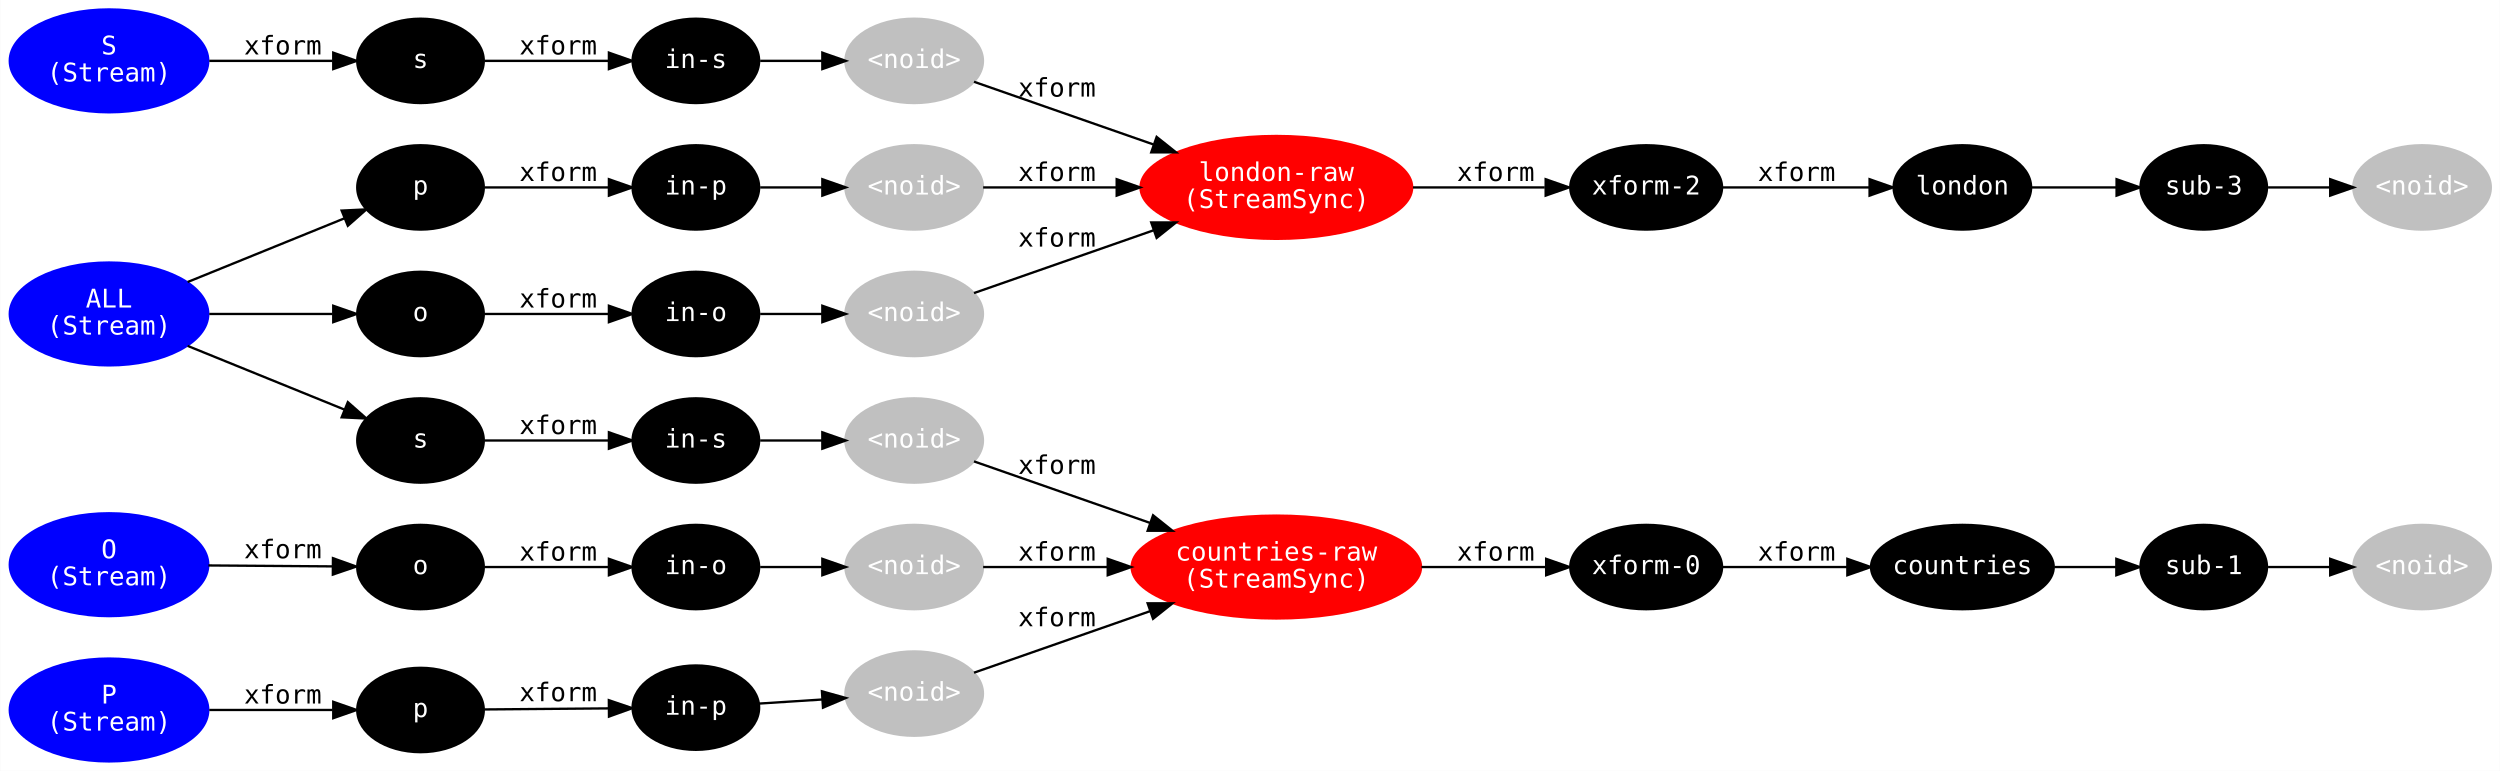
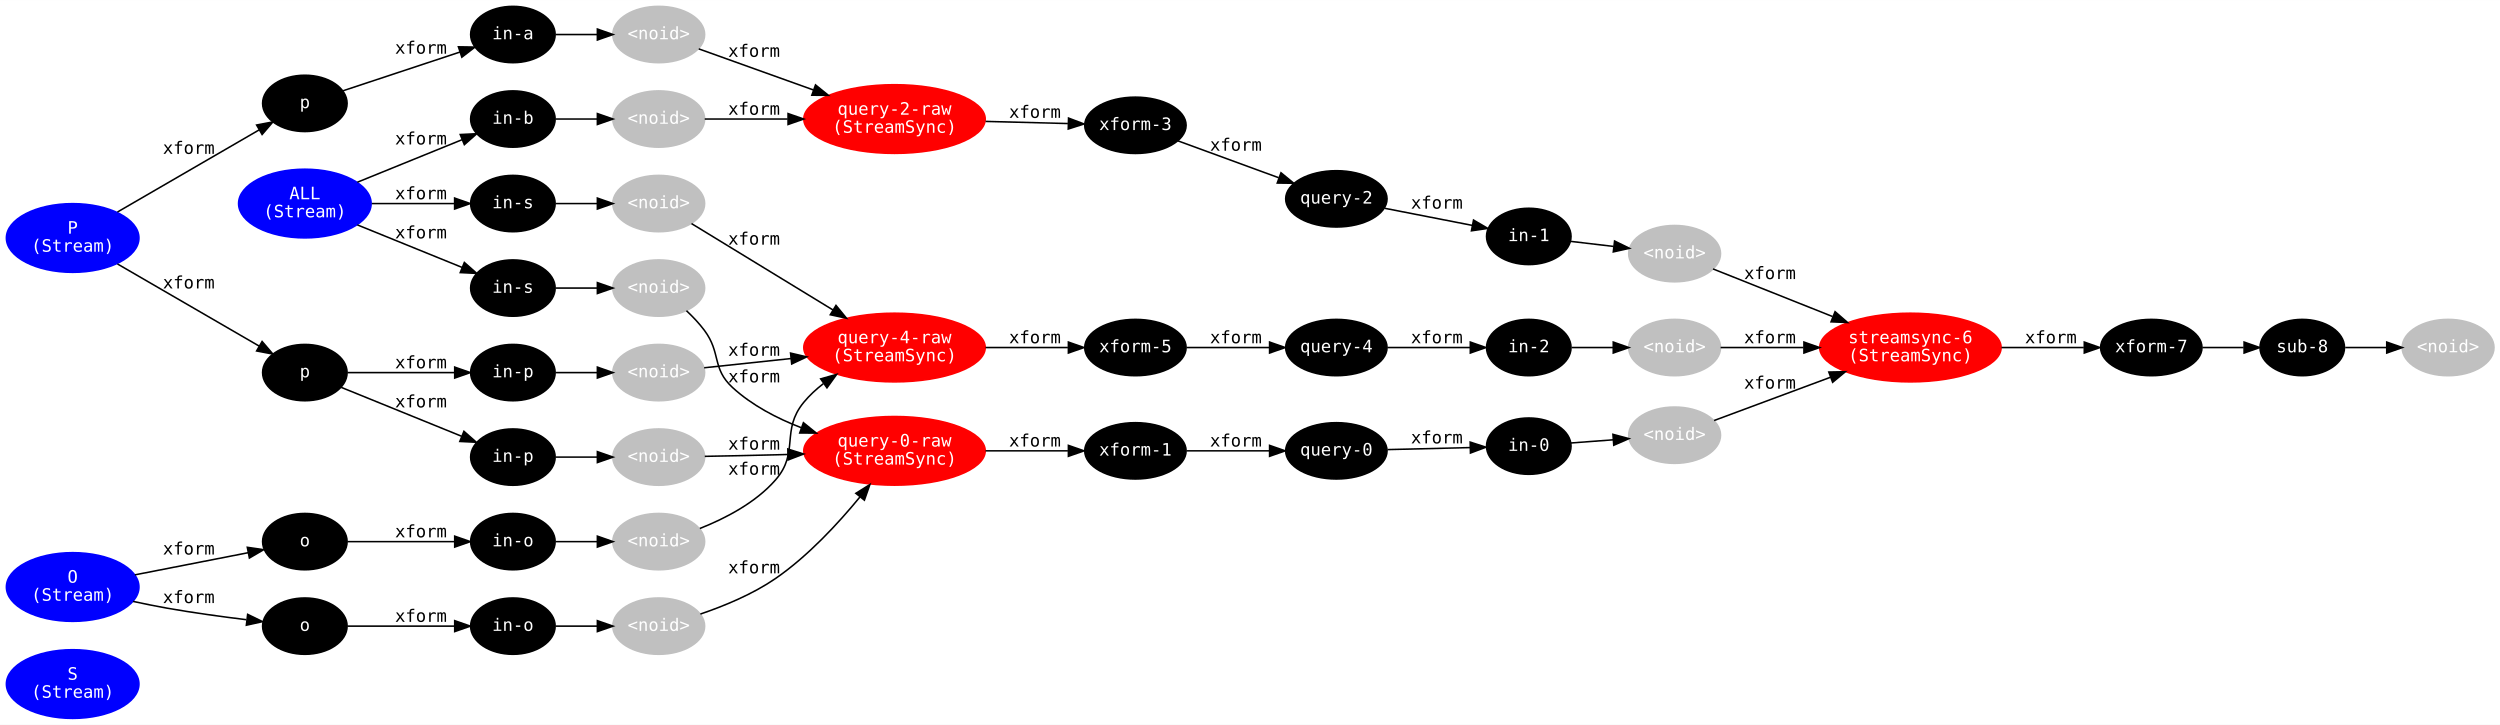
- <svg xmlns="http://www.w3.org/2000/svg" width="1067pt" height="329pt" viewBox="0.00 0.00 1066.65 328.95">
-   <g id="graph0" class="graph" transform="scale(1 1) rotate(0) translate(4 324.9508)">
-     <polygon fill="#ffffff" stroke="transparent" points="-4,4 -4,-324.951 1062.653,-324.951 1062.653,4 -4,4" />
+ <svg xmlns="http://www.w3.org/2000/svg" width="1597pt" height="463pt" viewBox="0.00 0.00 1597.33 462.98">
+   <g id="graph0" class="graph" transform="scale(1 1) rotate(0) translate(4 458.9754)">
+     <polygon fill="#ffffff" stroke="transparent" points="-4,4 -4,-458.975 1593.326,-458.975 1593.326,4 -4,4" />
    <g id="node1" class="node">
-       <ellipse fill="#0000ff" stroke="#0000ff" cx="42.426" cy="-298.975" rx="42.353" ry="21.951" />
-       <text text-anchor="middle" x="42.426" y="-301.714" font-family="Inconsolata" font-size="11.00" fill="#ffffff">S</text>
-       <text text-anchor="middle" x="42.426" y="-290.175" font-family="Inconsolata" font-size="11.00" fill="#ffffff">(Stream)</text>
+       <ellipse fill="#0000ff" stroke="#0000ff" cx="42.426" cy="-21.975" rx="42.353" ry="21.951" />
+       <text text-anchor="middle" x="42.426" y="-24.714" font-family="Inconsolata" font-size="11.00" fill="#ffffff">S</text>
+       <text text-anchor="middle" x="42.426" y="-13.175" font-family="Inconsolata" font-size="11.00" fill="#ffffff">(Stream)</text>
    </g>
    <g id="node2" class="node">
-       <ellipse fill="#000000" stroke="#000000" cx="175.353" cy="-298.975" rx="27" ry="18" />
-       <text text-anchor="middle" x="175.353" y="-295.945" font-family="Inconsolata" font-size="11.00" fill="#ffffff">s</text>
+       <ellipse fill="#0000ff" stroke="#0000ff" cx="42.426" cy="-306.975" rx="42.353" ry="21.951" />
+       <text text-anchor="middle" x="42.426" y="-309.714" font-family="Inconsolata" font-size="11.00" fill="#ffffff">P</text>
+       <text text-anchor="middle" x="42.426" y="-298.175" font-family="Inconsolata" font-size="11.00" fill="#ffffff">(Stream)</text>
+     </g>
+     <g id="node3" class="node">
+       <ellipse fill="#000000" stroke="#000000" cx="190.779" cy="-220.975" rx="27" ry="18" />
+       <text text-anchor="middle" x="190.779" y="-217.945" font-family="Inconsolata" font-size="11.00" fill="#ffffff">p</text>
+     </g>
+     <g id="edge28" class="edge">
+       <path fill="none" stroke="#000000" d="M71.03,-290.394C97.09,-275.287 135.403,-253.077 161.632,-237.872" />
+       <polygon fill="#000000" stroke="#000000" points="163.469,-240.852 170.365,-232.809 159.959,-234.797 163.469,-240.852" />
+       <text text-anchor="middle" x="116.603" y="-274.714" font-family="Inconsolata" font-size="11.00" fill="#000000">xform</text>
+     </g>
+     <g id="node22" class="node">
+       <ellipse fill="#000000" stroke="#000000" cx="190.779" cy="-392.975" rx="27" ry="18" />
+       <text text-anchor="middle" x="190.779" y="-389.945" font-family="Inconsolata" font-size="11.00" fill="#ffffff">p</text>
+     </g>
+     <g id="edge29" class="edge">
+       <path fill="none" stroke="#000000" d="M71.03,-323.557C97.09,-338.664 135.403,-360.874 161.632,-376.079" />
+       <polygon fill="#000000" stroke="#000000" points="159.959,-379.154 170.365,-381.142 163.469,-373.098 159.959,-379.154" />
+       <text text-anchor="middle" x="116.603" y="-360.714" font-family="Inconsolata" font-size="11.00" fill="#000000">xform</text>
+     </g>
+     <g id="node4" class="node">
+       <ellipse fill="#000000" stroke="#000000" cx="323.706" cy="-166.975" rx="27" ry="18" />
+       <text text-anchor="middle" x="323.706" y="-163.945" font-family="Inconsolata" font-size="11.00" fill="#ffffff">in-p</text>
+     </g>
+     <g id="edge18" class="edge">
+       <path fill="none" stroke="#000000" d="M213.933,-211.569C235.246,-202.911 267.082,-189.978 290.989,-180.266" />
+       <polygon fill="#000000" stroke="#000000" points="292.424,-183.461 300.371,-176.455 289.789,-176.976 292.424,-183.461" />
+       <text text-anchor="middle" x="264.956" y="-198.714" font-family="Inconsolata" font-size="11.00" fill="#000000">xform</text>
+     </g>
+     <g id="node15" class="node">
+       <ellipse fill="#000000" stroke="#000000" cx="323.706" cy="-220.975" rx="27" ry="18" />
+       <text text-anchor="middle" x="323.706" y="-217.945" font-family="Inconsolata" font-size="11.00" fill="#ffffff">in-p</text>
+     </g>
+     <g id="edge19" class="edge">
+       <path fill="none" stroke="#000000" d="M218,-220.975C237.713,-220.975 264.601,-220.975 286.326,-220.975" />
+       <polygon fill="#000000" stroke="#000000" points="286.522,-224.476 296.522,-220.975 286.522,-217.476 286.522,-224.476" />
+       <text text-anchor="middle" x="264.956" y="-223.714" font-family="Inconsolata" font-size="11.00" fill="#000000">xform</text>
+     </g>
+     <g id="node5" class="node">
+       <ellipse fill="#c0c0c0" stroke="#c0c0c0" cx="416.876" cy="-166.975" rx="29.342" ry="18" />
+       <text text-anchor="middle" x="416.876" y="-163.945" font-family="Inconsolata" font-size="11.00" fill="#ffffff">&lt;noid&gt;</text>
+     </g>
+     <g id="edge10" class="edge">
+       <path fill="none" stroke="#000000" d="M351.156,-166.975C359.412,-166.975 368.639,-166.975 377.508,-166.975" />
+       <polygon fill="#000000" stroke="#000000" points="377.676,-170.476 387.676,-166.975 377.676,-163.476 377.676,-170.476" />
+     </g>
+     <g id="node6" class="node">
+       <ellipse fill="#ff0000" stroke="#ff0000" cx="567.529" cy="-170.975" rx="57.965" ry="21.951" />
+       <text text-anchor="middle" x="567.529" y="-173.714" font-family="Inconsolata" font-size="11.00" fill="#ffffff">query-0-raw</text>
+       <text text-anchor="middle" x="567.529" y="-162.175" font-family="Inconsolata" font-size="11.00" fill="#ffffff">(StreamSync)</text>
+     </g>
+     <g id="edge9" class="edge">
+       <path fill="none" stroke="#000000" d="M446.314,-167.458C460.058,-167.707 476.64,-168.042 491.546,-168.436 494.086,-168.504 496.674,-168.575 499.287,-168.65" />
+       <polygon fill="#000000" stroke="#000000" points="499.353,-172.153 509.452,-168.952 499.561,-165.156 499.353,-172.153" />
+       <text text-anchor="middle" x="477.796" y="-171.714" font-family="Inconsolata" font-size="11.00" fill="#000000">xform</text>
+     </g>
+     <g id="node7" class="node">
+       <ellipse fill="#000000" stroke="#000000" cx="721.456" cy="-170.975" rx="32.389" ry="18" />
+       <text text-anchor="middle" x="721.456" y="-167.945" font-family="Inconsolata" font-size="11.00" fill="#ffffff">xform-1</text>
    </g>
    <g id="edge8" class="edge">
-       <path fill="none" stroke="#000000" d="M85.217,-298.975C102.151,-298.975 121.444,-298.975 137.823,-298.975" />
-       <polygon fill="#000000" stroke="#000000" points="138.112,-302.476 148.112,-298.975 138.112,-295.476 138.112,-302.476" />
-       <text text-anchor="middle" x="116.603" y="-301.714" font-family="Inconsolata" font-size="11.00" fill="#000000">xform</text>
-     </g>
-     <g id="node3" class="node">
-       <ellipse fill="#000000" stroke="#000000" cx="292.853" cy="-298.975" rx="27" ry="18" />
-       <text text-anchor="middle" x="292.853" y="-295.945" font-family="Inconsolata" font-size="11.00" fill="#ffffff">in-s</text>
+       <path fill="none" stroke="#000000" d="M625.722,-170.975C643.182,-170.975 662.014,-170.975 678.318,-170.975" />
+       <polygon fill="#000000" stroke="#000000" points="678.627,-174.476 688.627,-170.975 678.627,-167.476 678.627,-174.476" />
+       <text text-anchor="middle" x="657.262" y="-173.714" font-family="Inconsolata" font-size="11.00" fill="#000000">xform</text>
+     </g>
+     <g id="node8" class="node">
+       <ellipse fill="#000000" stroke="#000000" cx="849.845" cy="-170.975" rx="32.389" ry="18" />
+       <text text-anchor="middle" x="849.845" y="-167.945" font-family="Inconsolata" font-size="11.00" fill="#ffffff">query-0</text>
    </g>
    <g id="edge7" class="edge">
-       <path fill="none" stroke="#000000" d="M202.605,-298.975C218.325,-298.975 238.316,-298.975 255.486,-298.975" />
-       <polygon fill="#000000" stroke="#000000" points="255.748,-302.476 265.748,-298.975 255.748,-295.476 255.748,-302.476" />
-       <text text-anchor="middle" x="234.103" y="-301.714" font-family="Inconsolata" font-size="11.00" fill="#000000">xform</text>
-     </g>
-     <g id="node4" class="node">
-       <ellipse fill="#c0c0c0" stroke="#c0c0c0" cx="386.023" cy="-298.975" rx="29.342" ry="18" />
-       <text text-anchor="middle" x="386.023" y="-295.945" font-family="Inconsolata" font-size="11.00" fill="#ffffff">&lt;noid&gt;</text>
+       <path fill="none" stroke="#000000" d="M754.187,-170.975C770.183,-170.975 789.642,-170.975 806.823,-170.975" />
+       <polygon fill="#000000" stroke="#000000" points="807.175,-174.476 817.175,-170.975 807.175,-167.476 807.175,-174.476" />
+       <text text-anchor="middle" x="785.651" y="-173.714" font-family="Inconsolata" font-size="11.00" fill="#000000">xform</text>
+     </g>
+     <g id="node9" class="node">
+       <ellipse fill="#000000" stroke="#000000" cx="972.79" cy="-173.975" rx="27" ry="18" />
+       <text text-anchor="middle" x="972.79" y="-170.945" font-family="Inconsolata" font-size="11.00" fill="#ffffff">in-0</text>
    </g>
    <g id="edge6" class="edge">
-       <path fill="none" stroke="#000000" d="M320.303,-298.975C328.559,-298.975 337.786,-298.975 346.655,-298.975" />
-       <polygon fill="#000000" stroke="#000000" points="346.823,-302.476 356.823,-298.975 346.823,-295.476 346.823,-302.476" />
-     </g>
-     <g id="node5" class="node">
-       <ellipse fill="#ff0000" stroke="#ff0000" cx="540.565" cy="-244.975" rx="57.965" ry="21.951" />
-       <text text-anchor="middle" x="540.565" y="-247.714" font-family="Inconsolata" font-size="11.00" fill="#ffffff">london-raw</text>
-       <text text-anchor="middle" x="540.565" y="-236.175" font-family="Inconsolata" font-size="11.00" fill="#ffffff">(StreamSync)</text>
+       <path fill="none" stroke="#000000" d="M882.469,-171.772C898.729,-172.168 918.471,-172.65 935.346,-173.062" />
+       <polygon fill="#000000" stroke="#000000" points="935.343,-176.563 945.426,-173.308 935.514,-169.565 935.343,-176.563" />
+       <text text-anchor="middle" x="914.04" y="-175.714" font-family="Inconsolata" font-size="11.00" fill="#000000">xform</text>
+     </g>
+     <g id="node10" class="node">
+       <ellipse fill="#c0c0c0" stroke="#c0c0c0" cx="1065.96" cy="-180.975" rx="29.342" ry="18" />
+       <text text-anchor="middle" x="1065.96" y="-177.945" font-family="Inconsolata" font-size="11.00" fill="#ffffff">&lt;noid&gt;</text>
    </g>
    <g id="edge5" class="edge">
-       <path fill="none" stroke="#000000" d="M411.543,-290.058C432.296,-282.807 462.267,-272.334 488.1,-263.308" />
-       <polygon fill="#000000" stroke="#000000" points="489.484,-266.532 497.77,-259.929 487.175,-259.923 489.484,-266.532" />
-       <text text-anchor="middle" x="446.943" y="-283.714" font-family="Inconsolata" font-size="11.00" fill="#000000">xform</text>
-     </g>
-     <g id="node6" class="node">
-       <ellipse fill="#000000" stroke="#000000" cx="698.382" cy="-244.975" rx="32.389" ry="18" />
-       <text text-anchor="middle" x="698.382" y="-241.945" font-family="Inconsolata" font-size="11.00" fill="#ffffff">xform-2</text>
+       <path fill="none" stroke="#000000" d="M999.739,-176C1008.173,-176.634 1017.659,-177.346 1026.758,-178.03" />
+       <polygon fill="#000000" stroke="#000000" points="1026.558,-181.525 1036.792,-178.784 1027.082,-174.544 1026.558,-181.525" />
+     </g>
+     <g id="node11" class="node">
+       <ellipse fill="#ff0000" stroke="#ff0000" cx="1216.613" cy="-236.975" rx="57.965" ry="21.951" />
+       <text text-anchor="middle" x="1216.613" y="-239.714" font-family="Inconsolata" font-size="11.00" fill="#ffffff">streamsync-6</text>
+       <text text-anchor="middle" x="1216.613" y="-228.175" font-family="Inconsolata" font-size="11.00" fill="#ffffff">(StreamSync)</text>
    </g>
    <g id="edge4" class="edge">
-       <path fill="none" stroke="#000000" d="M598.882,-244.975C617.496,-244.975 637.755,-244.975 655.104,-244.975" />
-       <polygon fill="#000000" stroke="#000000" points="655.49,-248.476 665.49,-244.975 655.49,-241.476 655.49,-248.476" />
-       <text text-anchor="middle" x="634.187" y="-247.714" font-family="Inconsolata" font-size="11.00" fill="#000000">xform</text>
-     </g>
-     <g id="node7" class="node">
-       <ellipse fill="#000000" stroke="#000000" cx="833.319" cy="-244.975" rx="29.342" ry="18" />
-       <text text-anchor="middle" x="833.319" y="-241.945" font-family="Inconsolata" font-size="11.00" fill="#ffffff">london</text>
+       <path fill="none" stroke="#000000" d="M1091.176,-190.349C1111.453,-197.886 1140.597,-208.719 1165.689,-218.046" />
+       <polygon fill="#000000" stroke="#000000" points="1164.488,-221.334 1175.081,-221.537 1166.928,-214.772 1164.488,-221.334" />
+       <text text-anchor="middle" x="1126.88" y="-210.714" font-family="Inconsolata" font-size="11.00" fill="#000000">xform</text>
+     </g>
+     <g id="node12" class="node">
+       <ellipse fill="#000000" stroke="#000000" cx="1370.541" cy="-236.975" rx="32.389" ry="18" />
+       <text text-anchor="middle" x="1370.541" y="-233.945" font-family="Inconsolata" font-size="11.00" fill="#ffffff">xform-7</text>
    </g>
    <g id="edge3" class="edge">
-       <path fill="none" stroke="#000000" d="M731.046,-244.975C749.91,-244.975 773.771,-244.975 793.701,-244.975" />
-       <polygon fill="#000000" stroke="#000000" points="793.717,-248.476 803.717,-244.975 793.717,-241.476 793.717,-248.476" />
-       <text text-anchor="middle" x="762.576" y="-247.714" font-family="Inconsolata" font-size="11.00" fill="#000000">xform</text>
-     </g>
-     <g id="node8" class="node">
-       <ellipse fill="#000000" stroke="#000000" cx="936.312" cy="-244.975" rx="27" ry="18" />
-       <text text-anchor="middle" x="936.312" y="-241.945" font-family="Inconsolata" font-size="11.00" fill="#ffffff">sub-3</text>
+       <path fill="none" stroke="#000000" d="M1274.807,-236.975C1292.266,-236.975 1311.098,-236.975 1327.402,-236.975" />
+       <polygon fill="#000000" stroke="#000000" points="1327.711,-240.476 1337.711,-236.975 1327.711,-233.476 1327.711,-240.476" />
+       <text text-anchor="middle" x="1306.346" y="-239.714" font-family="Inconsolata" font-size="11.00" fill="#000000">xform</text>
+     </g>
+     <g id="node13" class="node">
+       <ellipse fill="#000000" stroke="#000000" cx="1466.985" cy="-236.975" rx="27" ry="18" />
+       <text text-anchor="middle" x="1466.985" y="-233.945" font-family="Inconsolata" font-size="11.00" fill="#ffffff">sub-8</text>
    </g>
    <g id="edge2" class="edge">
-       <path fill="none" stroke="#000000" d="M862.557,-244.975C873.873,-244.975 886.963,-244.975 898.947,-244.975" />
-       <polygon fill="#000000" stroke="#000000" points="899.121,-248.476 909.121,-244.975 899.121,-241.476 899.121,-248.476" />
-     </g>
-     <g id="node9" class="node">
-       <ellipse fill="#c0c0c0" stroke="#c0c0c0" cx="1029.482" cy="-244.975" rx="29.342" ry="18" />
-       <text text-anchor="middle" x="1029.482" y="-241.945" font-family="Inconsolata" font-size="11.00" fill="#ffffff">&lt;noid&gt;</text>
+       <path fill="none" stroke="#000000" d="M1403.192,-236.975C1411.662,-236.975 1420.849,-236.975 1429.543,-236.975" />
+       <polygon fill="#000000" stroke="#000000" points="1429.823,-240.476 1439.823,-236.975 1429.823,-233.476 1429.823,-240.476" />
+     </g>
+     <g id="node14" class="node">
+       <ellipse fill="#c0c0c0" stroke="#c0c0c0" cx="1560.155" cy="-236.975" rx="29.342" ry="18" />
+       <text text-anchor="middle" x="1560.155" y="-233.945" font-family="Inconsolata" font-size="11.00" fill="#ffffff">&lt;noid&gt;</text>
    </g>
    <g id="edge1" class="edge">
-       <path fill="none" stroke="#000000" d="M963.762,-244.975C972.019,-244.975 981.245,-244.975 990.115,-244.975" />
-       <polygon fill="#000000" stroke="#000000" points="990.282,-248.476 1000.282,-244.975 990.282,-241.476 990.282,-248.476" />
-     </g>
-     <g id="node10" class="node">
-       <ellipse fill="#0000ff" stroke="#0000ff" cx="42.426" cy="-21.975" rx="42.353" ry="21.951" />
-       <text text-anchor="middle" x="42.426" y="-24.714" font-family="Inconsolata" font-size="11.00" fill="#ffffff">P</text>
-       <text text-anchor="middle" x="42.426" y="-13.175" font-family="Inconsolata" font-size="11.00" fill="#ffffff">(Stream)</text>
-     </g>
-     <g id="node11" class="node">
-       <ellipse fill="#000000" stroke="#000000" cx="175.353" cy="-21.975" rx="27" ry="18" />
-       <text text-anchor="middle" x="175.353" y="-18.945" font-family="Inconsolata" font-size="11.00" fill="#ffffff">p</text>
+       <path fill="none" stroke="#000000" d="M1494.435,-236.975C1502.692,-236.975 1511.918,-236.975 1520.788,-236.975" />
+       <polygon fill="#000000" stroke="#000000" points="1520.955,-240.476 1530.955,-236.975 1520.955,-233.476 1520.955,-240.476" />
+     </g>
+     <g id="node16" class="node">
+       <ellipse fill="#c0c0c0" stroke="#c0c0c0" cx="416.876" cy="-220.975" rx="29.342" ry="18" />
+       <text text-anchor="middle" x="416.876" y="-217.945" font-family="Inconsolata" font-size="11.00" fill="#ffffff">&lt;noid&gt;</text>
+     </g>
+     <g id="edge17" class="edge">
+       <path fill="none" stroke="#000000" d="M351.156,-220.975C359.412,-220.975 368.639,-220.975 377.508,-220.975" />
+       <polygon fill="#000000" stroke="#000000" points="377.676,-224.476 387.676,-220.975 377.676,-217.476 377.676,-224.476" />
+     </g>
+     <g id="node17" class="node">
+       <ellipse fill="#ff0000" stroke="#ff0000" cx="567.529" cy="-236.975" rx="57.965" ry="21.951" />
+       <text text-anchor="middle" x="567.529" y="-239.714" font-family="Inconsolata" font-size="11.00" fill="#ffffff">query-4-raw</text>
+       <text text-anchor="middle" x="567.529" y="-228.175" font-family="Inconsolata" font-size="11.00" fill="#ffffff">(StreamSync)</text>
    </g>
    <g id="edge16" class="edge">
-       <path fill="none" stroke="#000000" d="M85.217,-21.975C102.151,-21.975 121.444,-21.975 137.823,-21.975" />
-       <polygon fill="#000000" stroke="#000000" points="138.112,-25.476 148.112,-21.975 138.112,-18.476 138.112,-25.476" />
-       <text text-anchor="middle" x="116.603" y="-24.714" font-family="Inconsolata" font-size="11.00" fill="#000000">xform</text>
-     </g>
-     <g id="node12" class="node">
-       <ellipse fill="#000000" stroke="#000000" cx="292.853" cy="-22.975" rx="27" ry="18" />
-       <text text-anchor="middle" x="292.853" y="-19.945" font-family="Inconsolata" font-size="11.00" fill="#ffffff">in-p</text>
+       <path fill="none" stroke="#000000" d="M445.923,-224.06C461.724,-225.738 481.959,-227.887 501.37,-229.949" />
+       <polygon fill="#000000" stroke="#000000" points="501.104,-233.44 511.418,-231.016 501.844,-226.48 501.104,-233.44" />
+       <text text-anchor="middle" x="477.796" y="-231.714" font-family="Inconsolata" font-size="11.00" fill="#000000">xform</text>
+     </g>
+     <g id="node18" class="node">
+       <ellipse fill="#000000" stroke="#000000" cx="721.456" cy="-236.975" rx="32.389" ry="18" />
+       <text text-anchor="middle" x="721.456" y="-233.945" font-family="Inconsolata" font-size="11.00" fill="#ffffff">xform-5</text>
    </g>
    <g id="edge15" class="edge">
-       <path fill="none" stroke="#000000" d="M202.605,-22.207C218.325,-22.341 238.316,-22.511 255.486,-22.657" />
-       <polygon fill="#000000" stroke="#000000" points="255.719,-26.159 265.748,-22.745 255.779,-19.16 255.719,-26.159" />
-       <text text-anchor="middle" x="234.103" y="-25.714" font-family="Inconsolata" font-size="11.00" fill="#000000">xform</text>
-     </g>
-     <g id="node13" class="node">
-       <ellipse fill="#c0c0c0" stroke="#c0c0c0" cx="386.023" cy="-28.975" rx="29.342" ry="18" />
-       <text text-anchor="middle" x="386.023" y="-25.945" font-family="Inconsolata" font-size="11.00" fill="#ffffff">&lt;noid&gt;</text>
+       <path fill="none" stroke="#000000" d="M625.722,-236.975C643.182,-236.975 662.014,-236.975 678.318,-236.975" />
+       <polygon fill="#000000" stroke="#000000" points="678.627,-240.476 688.627,-236.975 678.627,-233.476 678.627,-240.476" />
+       <text text-anchor="middle" x="657.262" y="-239.714" font-family="Inconsolata" font-size="11.00" fill="#000000">xform</text>
+     </g>
+     <g id="node19" class="node">
+       <ellipse fill="#000000" stroke="#000000" cx="849.845" cy="-236.975" rx="32.389" ry="18" />
+       <text text-anchor="middle" x="849.845" y="-233.945" font-family="Inconsolata" font-size="11.00" fill="#ffffff">query-4</text>
    </g>
    <g id="edge14" class="edge">
-       <path fill="none" stroke="#000000" d="M319.801,-24.711C328.236,-25.254 337.721,-25.865 346.821,-26.451" />
-       <polygon fill="#000000" stroke="#000000" points="346.651,-29.947 356.855,-27.097 347.101,-22.962 346.651,-29.947" />
-     </g>
-     <g id="node14" class="node">
-       <ellipse fill="#ff0000" stroke="#ff0000" cx="540.565" cy="-82.975" rx="61.744" ry="21.951" />
-       <text text-anchor="middle" x="540.565" y="-85.714" font-family="Inconsolata" font-size="11.00" fill="#ffffff">countries-raw</text>
-       <text text-anchor="middle" x="540.565" y="-74.175" font-family="Inconsolata" font-size="11.00" fill="#ffffff">(StreamSync)</text>
+       <path fill="none" stroke="#000000" d="M754.187,-236.975C770.183,-236.975 789.642,-236.975 806.823,-236.975" />
+       <polygon fill="#000000" stroke="#000000" points="807.175,-240.476 817.175,-236.975 807.175,-233.476 807.175,-240.476" />
+       <text text-anchor="middle" x="785.651" y="-239.714" font-family="Inconsolata" font-size="11.00" fill="#000000">xform</text>
+     </g>
+     <g id="node20" class="node">
+       <ellipse fill="#000000" stroke="#000000" cx="972.79" cy="-236.975" rx="27" ry="18" />
+       <text text-anchor="middle" x="972.79" y="-233.945" font-family="Inconsolata" font-size="11.00" fill="#ffffff">in-2</text>
    </g>
    <g id="edge13" class="edge">
-       <path fill="none" stroke="#000000" d="M411.543,-37.892C431.916,-45.011 461.172,-55.234 486.676,-64.145" />
-       <polygon fill="#000000" stroke="#000000" points="485.646,-67.493 496.241,-67.488 487.955,-60.885 485.646,-67.493" />
-       <text text-anchor="middle" x="446.943" y="-57.714" font-family="Inconsolata" font-size="11.00" fill="#000000">xform</text>
-     </g>
-     <g id="node15" class="node">
-       <ellipse fill="#000000" stroke="#000000" cx="698.382" cy="-82.975" rx="32.389" ry="18" />
-       <text text-anchor="middle" x="698.382" y="-79.945" font-family="Inconsolata" font-size="11.00" fill="#ffffff">xform-0</text>
+       <path fill="none" stroke="#000000" d="M882.469,-236.975C898.729,-236.975 918.471,-236.975 935.346,-236.975" />
+       <polygon fill="#000000" stroke="#000000" points="935.426,-240.476 945.426,-236.975 935.426,-233.476 935.426,-240.476" />
+       <text text-anchor="middle" x="914.04" y="-239.714" font-family="Inconsolata" font-size="11.00" fill="#000000">xform</text>
+     </g>
+     <g id="node21" class="node">
+       <ellipse fill="#c0c0c0" stroke="#c0c0c0" cx="1065.96" cy="-236.975" rx="29.342" ry="18" />
+       <text text-anchor="middle" x="1065.96" y="-233.945" font-family="Inconsolata" font-size="11.00" fill="#ffffff">&lt;noid&gt;</text>
    </g>
    <g id="edge12" class="edge">
-       <path fill="none" stroke="#000000" d="M602.486,-82.975C620.195,-82.975 639.102,-82.975 655.407,-82.975" />
-       <polygon fill="#000000" stroke="#000000" points="655.707,-86.475 665.707,-82.975 655.707,-79.475 655.707,-86.475" />
-       <text text-anchor="middle" x="634.187" y="-85.714" font-family="Inconsolata" font-size="11.00" fill="#000000">xform</text>
-     </g>
-     <g id="node16" class="node">
-       <ellipse fill="#000000" stroke="#000000" cx="833.319" cy="-82.975" rx="38.986" ry="18" />
-       <text text-anchor="middle" x="833.319" y="-79.945" font-family="Inconsolata" font-size="11.00" fill="#ffffff">countries</text>
+       <path fill="none" stroke="#000000" d="M1000.24,-236.975C1008.496,-236.975 1017.723,-236.975 1026.592,-236.975" />
+       <polygon fill="#000000" stroke="#000000" points="1026.76,-240.476 1036.76,-236.975 1026.76,-233.476 1026.76,-240.476" />
    </g>
    <g id="edge11" class="edge">
-       <path fill="none" stroke="#000000" d="M731.046,-82.975C746.956,-82.975 766.42,-82.975 784.082,-82.975" />
-       <polygon fill="#000000" stroke="#000000" points="784.233,-86.475 794.233,-82.975 784.233,-79.475 784.233,-86.475" />
-       <text text-anchor="middle" x="762.576" y="-85.714" font-family="Inconsolata" font-size="11.00" fill="#000000">xform</text>
-     </g>
-     <g id="node17" class="node">
-       <ellipse fill="#000000" stroke="#000000" cx="936.312" cy="-82.975" rx="27" ry="18" />
-       <text text-anchor="middle" x="936.312" y="-79.945" font-family="Inconsolata" font-size="11.00" fill="#ffffff">sub-1</text>
-     </g>
-     <g id="edge10" class="edge">
-       <path fill="none" stroke="#000000" d="M872.55,-82.975C881.199,-82.975 890.338,-82.975 898.912,-82.975" />
-       <polygon fill="#000000" stroke="#000000" points="899.019,-86.475 909.019,-82.975 899.019,-79.475 899.019,-86.475" />
-     </g>
-     <g id="node18" class="node">
-       <ellipse fill="#c0c0c0" stroke="#c0c0c0" cx="1029.482" cy="-82.975" rx="29.342" ry="18" />
-       <text text-anchor="middle" x="1029.482" y="-79.945" font-family="Inconsolata" font-size="11.00" fill="#ffffff">&lt;noid&gt;</text>
-     </g>
-     <g id="edge9" class="edge">
-       <path fill="none" stroke="#000000" d="M963.762,-82.975C972.019,-82.975 981.245,-82.975 990.115,-82.975" />
-       <polygon fill="#000000" stroke="#000000" points="990.282,-86.475 1000.282,-82.975 990.282,-79.475 990.282,-86.475" />
-     </g>
-     <g id="node19" class="node">
+       <path fill="none" stroke="#000000" d="M1095.365,-236.975C1110.538,-236.975 1129.73,-236.975 1148.343,-236.975" />
+       <polygon fill="#000000" stroke="#000000" points="1148.594,-240.476 1158.594,-236.975 1148.594,-233.476 1148.594,-240.476" />
+       <text text-anchor="middle" x="1126.88" y="-239.714" font-family="Inconsolata" font-size="11.00" fill="#000000">xform</text>
+     </g>
+     <g id="node23" class="node">
+       <ellipse fill="#000000" stroke="#000000" cx="323.706" cy="-436.975" rx="27" ry="18" />
+       <text text-anchor="middle" x="323.706" y="-433.945" font-family="Inconsolata" font-size="11.00" fill="#ffffff">in-a</text>
+     </g>
+     <g id="edge27" class="edge">
+       <path fill="none" stroke="#000000" d="M215.16,-401.046C236.146,-407.992 266.642,-418.087 289.969,-425.808" />
+       <polygon fill="#000000" stroke="#000000" points="288.886,-429.137 299.479,-428.956 291.086,-422.491 288.886,-429.137" />
+       <text text-anchor="middle" x="264.956" y="-424.714" font-family="Inconsolata" font-size="11.00" fill="#000000">xform</text>
+     </g>
+     <g id="node24" class="node">
+       <ellipse fill="#c0c0c0" stroke="#c0c0c0" cx="416.876" cy="-436.975" rx="29.342" ry="18" />
+       <text text-anchor="middle" x="416.876" y="-433.945" font-family="Inconsolata" font-size="11.00" fill="#ffffff">&lt;noid&gt;</text>
+     </g>
+     <g id="edge26" class="edge">
+       <path fill="none" stroke="#000000" d="M351.156,-436.975C359.412,-436.975 368.639,-436.975 377.508,-436.975" />
+       <polygon fill="#000000" stroke="#000000" points="377.676,-440.476 387.676,-436.975 377.676,-433.476 377.676,-440.476" />
+     </g>
+     <g id="node25" class="node">
+       <ellipse fill="#ff0000" stroke="#ff0000" cx="567.529" cy="-382.975" rx="57.965" ry="21.951" />
+       <text text-anchor="middle" x="567.529" y="-385.714" font-family="Inconsolata" font-size="11.00" fill="#ffffff">query-2-raw</text>
+       <text text-anchor="middle" x="567.529" y="-374.175" font-family="Inconsolata" font-size="11.00" fill="#ffffff">(StreamSync)</text>
+     </g>
+     <g id="edge25" class="edge">
+       <path fill="none" stroke="#000000" d="M442.432,-427.815C462.442,-420.643 490.934,-410.43 515.673,-401.563" />
+       <polygon fill="#000000" stroke="#000000" points="517.065,-404.782 525.298,-398.113 514.703,-398.192 517.065,-404.782" />
+       <text text-anchor="middle" x="477.796" y="-422.714" font-family="Inconsolata" font-size="11.00" fill="#000000">xform</text>
+     </g>
+     <g id="node26" class="node">
+       <ellipse fill="#000000" stroke="#000000" cx="721.456" cy="-378.975" rx="32.389" ry="18" />
+       <text text-anchor="middle" x="721.456" y="-375.945" font-family="Inconsolata" font-size="11.00" fill="#ffffff">xform-3</text>
+     </g>
+     <g id="edge24" class="edge">
+       <path fill="none" stroke="#000000" d="M625.722,-381.463C643.182,-381.01 662.014,-380.52 678.318,-380.096" />
+       <polygon fill="#000000" stroke="#000000" points="678.721,-383.587 688.627,-379.829 678.539,-376.59 678.721,-383.587" />
+       <text text-anchor="middle" x="657.262" y="-383.714" font-family="Inconsolata" font-size="11.00" fill="#000000">xform</text>
+     </g>
+     <g id="node27" class="node">
+       <ellipse fill="#000000" stroke="#000000" cx="849.845" cy="-331.975" rx="32.389" ry="18" />
+       <text text-anchor="middle" x="849.845" y="-328.945" font-family="Inconsolata" font-size="11.00" fill="#ffffff">query-2</text>
+     </g>
+     <g id="edge23" class="edge">
+       <path fill="none" stroke="#000000" d="M748.684,-369.008C767.408,-362.154 792.497,-352.969 813.005,-345.462" />
+       <polygon fill="#000000" stroke="#000000" points="814.469,-348.653 822.657,-341.928 812.063,-342.079 814.469,-348.653" />
+       <text text-anchor="middle" x="785.651" y="-362.714" font-family="Inconsolata" font-size="11.00" fill="#000000">xform</text>
+     </g>
+     <g id="node28" class="node">
+       <ellipse fill="#000000" stroke="#000000" cx="972.79" cy="-307.975" rx="27" ry="18" />
+       <text text-anchor="middle" x="972.79" y="-304.945" font-family="Inconsolata" font-size="11.00" fill="#ffffff">in-1</text>
+     </g>
+     <g id="edge22" class="edge">
+       <path fill="none" stroke="#000000" d="M880.552,-325.981C897.556,-322.662 918.792,-318.516 936.6,-315.04" />
+       <polygon fill="#000000" stroke="#000000" points="937.487,-318.433 946.631,-313.082 936.145,-311.563 937.487,-318.433" />
+       <text text-anchor="middle" x="914.04" y="-325.714" font-family="Inconsolata" font-size="11.00" fill="#000000">xform</text>
+     </g>
+     <g id="node29" class="node">
+       <ellipse fill="#c0c0c0" stroke="#c0c0c0" cx="1065.96" cy="-296.975" rx="29.342" ry="18" />
+       <text text-anchor="middle" x="1065.96" y="-293.945" font-family="Inconsolata" font-size="11.00" fill="#ffffff">&lt;noid&gt;</text>
+     </g>
+     <g id="edge21" class="edge">
+       <path fill="none" stroke="#000000" d="M999.739,-304.794C1008.251,-303.789 1017.834,-302.657 1027.011,-301.574" />
+       <polygon fill="#000000" stroke="#000000" points="1027.6,-305.029 1037.121,-300.38 1026.779,-298.077 1027.6,-305.029" />
+     </g>
+     <g id="edge20" class="edge">
+       <path fill="none" stroke="#000000" d="M1090.501,-287.202C1111.128,-278.987 1141.265,-266.984 1166.907,-256.772" />
+       <polygon fill="#000000" stroke="#000000" points="1168.489,-259.909 1176.485,-252.957 1165.899,-253.406 1168.489,-259.909" />
+       <text text-anchor="middle" x="1126.88" y="-280.714" font-family="Inconsolata" font-size="11.00" fill="#000000">xform</text>
+     </g>
+     <g id="node30" class="node">
      <ellipse fill="#0000ff" stroke="#0000ff" cx="42.426" cy="-83.975" rx="42.353" ry="21.951" />
      <text text-anchor="middle" x="42.426" y="-86.714" font-family="Inconsolata" font-size="11.00" fill="#ffffff">O</text>
      <text text-anchor="middle" x="42.426" y="-75.175" font-family="Inconsolata" font-size="11.00" fill="#ffffff">(Stream)</text>
    </g>
-     <g id="node20" class="node">
-       <ellipse fill="#000000" stroke="#000000" cx="175.353" cy="-82.975" rx="27" ry="18" />
-       <text text-anchor="middle" x="175.353" y="-79.945" font-family="Inconsolata" font-size="11.00" fill="#ffffff">o</text>
-     </g>
-     <g id="edge20" class="edge">
-       <path fill="none" stroke="#000000" d="M84.851,-83.656C101.804,-83.529 121.168,-83.383 137.623,-83.259" />
-       <polygon fill="#000000" stroke="#000000" points="137.988,-86.757 147.962,-83.181 137.935,-79.757 137.988,-86.757" />
-       <text text-anchor="middle" x="116.603" y="-86.714" font-family="Inconsolata" font-size="11.00" fill="#000000">xform</text>
-     </g>
-     <g id="node21" class="node">
-       <ellipse fill="#000000" stroke="#000000" cx="292.853" cy="-82.975" rx="27" ry="18" />
-       <text text-anchor="middle" x="292.853" y="-79.945" font-family="Inconsolata" font-size="11.00" fill="#ffffff">in-o</text>
-     </g>
-     <g id="edge19" class="edge">
-       <path fill="none" stroke="#000000" d="M202.605,-82.975C218.325,-82.975 238.316,-82.975 255.486,-82.975" />
-       <polygon fill="#000000" stroke="#000000" points="255.748,-86.475 265.748,-82.975 255.748,-79.475 255.748,-86.475" />
-       <text text-anchor="middle" x="234.103" y="-85.714" font-family="Inconsolata" font-size="11.00" fill="#000000">xform</text>
-     </g>
-     <g id="node22" class="node">
-       <ellipse fill="#c0c0c0" stroke="#c0c0c0" cx="386.023" cy="-82.975" rx="29.342" ry="18" />
-       <text text-anchor="middle" x="386.023" y="-79.945" font-family="Inconsolata" font-size="11.00" fill="#ffffff">&lt;noid&gt;</text>
-     </g>
-     <g id="edge18" class="edge">
-       <path fill="none" stroke="#000000" d="M320.303,-82.975C328.559,-82.975 337.786,-82.975 346.655,-82.975" />
-       <polygon fill="#000000" stroke="#000000" points="346.823,-86.475 356.823,-82.975 346.823,-79.475 346.823,-86.475" />
-     </g>
-     <g id="edge17" class="edge">
-       <path fill="none" stroke="#000000" d="M415.455,-82.975C430.599,-82.975 449.784,-82.975 468.554,-82.975" />
-       <polygon fill="#000000" stroke="#000000" points="468.608,-86.475 478.608,-82.975 468.608,-79.475 468.608,-86.475" />
-       <text text-anchor="middle" x="446.943" y="-85.714" font-family="Inconsolata" font-size="11.00" fill="#000000">xform</text>
-     </g>
-     <g id="node23" class="node">
-       <ellipse fill="#0000ff" stroke="#0000ff" cx="42.426" cy="-190.975" rx="42.353" ry="21.951" />
-       <text text-anchor="middle" x="42.426" y="-193.714" font-family="Inconsolata" font-size="11.00" fill="#ffffff">ALL</text>
-       <text text-anchor="middle" x="42.426" y="-182.175" font-family="Inconsolata" font-size="11.00" fill="#ffffff">(Stream)</text>
-     </g>
-     <g id="node24" class="node">
-       <ellipse fill="#000000" stroke="#000000" cx="175.353" cy="-136.975" rx="27" ry="18" />
-       <text text-anchor="middle" x="175.353" y="-133.945" font-family="Inconsolata" font-size="11.00" fill="#ffffff">s</text>
+     <g id="node31" class="node">
+       <ellipse fill="#000000" stroke="#000000" cx="190.779" cy="-58.975" rx="27" ry="18" />
+       <text text-anchor="middle" x="190.779" y="-55.945" font-family="Inconsolata" font-size="11.00" fill="#ffffff">o</text>
+     </g>
+     <g id="edge36" class="edge">
+       <path fill="none" stroke="#000000" d="M81.004,-74.784C88.241,-73.216 95.76,-71.691 102.853,-70.436 119.357,-67.518 137.727,-65.009 153.39,-63.089" />
+       <polygon fill="#000000" stroke="#000000" points="154.229,-66.514 163.745,-61.856 153.401,-59.563 154.229,-66.514" />
+       <text text-anchor="middle" x="116.603" y="-73.714" font-family="Inconsolata" font-size="11.00" fill="#000000">xform</text>
+     </g>
+     <g id="node34" class="node">
+       <ellipse fill="#000000" stroke="#000000" cx="190.779" cy="-112.975" rx="27" ry="18" />
+       <text text-anchor="middle" x="190.779" y="-109.945" font-family="Inconsolata" font-size="11.00" fill="#ffffff">o</text>
+     </g>
+     <g id="edge37" class="edge">
+       <path fill="none" stroke="#000000" d="M82.182,-91.747C104.707,-96.15 132.672,-101.617 154.583,-105.9" />
+       <polygon fill="#000000" stroke="#000000" points="154.006,-109.353 164.492,-107.837 155.349,-102.483 154.006,-109.353" />
+       <text text-anchor="middle" x="116.603" y="-104.714" font-family="Inconsolata" font-size="11.00" fill="#000000">xform</text>
+     </g>
+     <g id="node32" class="node">
+       <ellipse fill="#000000" stroke="#000000" cx="323.706" cy="-58.975" rx="27" ry="18" />
+       <text text-anchor="middle" x="323.706" y="-55.945" font-family="Inconsolata" font-size="11.00" fill="#ffffff">in-o</text>
+     </g>
+     <g id="edge32" class="edge">
+       <path fill="none" stroke="#000000" d="M218,-58.975C237.713,-58.975 264.601,-58.975 286.326,-58.975" />
+       <polygon fill="#000000" stroke="#000000" points="286.522,-62.475 296.522,-58.975 286.522,-55.475 286.522,-62.475" />
+       <text text-anchor="middle" x="264.956" y="-61.714" font-family="Inconsolata" font-size="11.00" fill="#000000">xform</text>
+     </g>
+     <g id="node33" class="node">
+       <ellipse fill="#c0c0c0" stroke="#c0c0c0" cx="416.876" cy="-58.975" rx="29.342" ry="18" />
+       <text text-anchor="middle" x="416.876" y="-55.945" font-family="Inconsolata" font-size="11.00" fill="#ffffff">&lt;noid&gt;</text>
+     </g>
+     <g id="edge31" class="edge">
+       <path fill="none" stroke="#000000" d="M351.156,-58.975C359.412,-58.975 368.639,-58.975 377.508,-58.975" />
+       <polygon fill="#000000" stroke="#000000" points="377.676,-62.475 387.676,-58.975 377.676,-55.475 377.676,-62.475" />
    </g>
    <g id="edge30" class="edge">
-       <path fill="none" stroke="#000000" d="M75.969,-177.349C96.459,-169.025 122.533,-158.433 142.833,-150.186" />
-       <polygon fill="#000000" stroke="#000000" points="144.337,-153.353 152.284,-146.347 141.702,-146.868 144.337,-153.353" />
-     </g>
-     <g id="node27" class="node">
-       <ellipse fill="#000000" stroke="#000000" cx="175.353" cy="-244.975" rx="27" ry="18" />
-       <text text-anchor="middle" x="175.353" y="-241.945" font-family="Inconsolata" font-size="11.00" fill="#ffffff">p</text>
-     </g>
-     <g id="edge31" class="edge">
-       <path fill="none" stroke="#000000" d="M75.969,-204.602C96.459,-212.925 122.533,-223.518 142.833,-231.764" />
-       <polygon fill="#000000" stroke="#000000" points="141.702,-235.083 152.284,-235.604 144.337,-228.598 141.702,-235.083" />
-     </g>
-     <g id="node30" class="node">
-       <ellipse fill="#000000" stroke="#000000" cx="175.353" cy="-190.975" rx="27" ry="18" />
-       <text text-anchor="middle" x="175.353" y="-187.945" font-family="Inconsolata" font-size="11.00" fill="#ffffff">o</text>
-     </g>
-     <g id="edge32" class="edge">
-       <path fill="none" stroke="#000000" d="M85.217,-190.975C102.151,-190.975 121.444,-190.975 137.823,-190.975" />
-       <polygon fill="#000000" stroke="#000000" points="138.112,-194.476 148.112,-190.975 138.112,-187.476 138.112,-194.476" />
-     </g>
-     <g id="node25" class="node">
-       <ellipse fill="#000000" stroke="#000000" cx="292.853" cy="-136.975" rx="27" ry="18" />
-       <text text-anchor="middle" x="292.853" y="-133.945" font-family="Inconsolata" font-size="11.00" fill="#ffffff">in-s</text>
-     </g>
-     <g id="edge23" class="edge">
-       <path fill="none" stroke="#000000" d="M202.605,-136.975C218.325,-136.975 238.316,-136.975 255.486,-136.975" />
-       <polygon fill="#000000" stroke="#000000" points="255.748,-140.476 265.748,-136.975 255.748,-133.476 255.748,-140.476" />
-       <text text-anchor="middle" x="234.103" y="-139.714" font-family="Inconsolata" font-size="11.00" fill="#000000">xform</text>
-     </g>
-     <g id="node26" class="node">
-       <ellipse fill="#c0c0c0" stroke="#c0c0c0" cx="386.023" cy="-136.975" rx="29.342" ry="18" />
-       <text text-anchor="middle" x="386.023" y="-133.945" font-family="Inconsolata" font-size="11.00" fill="#ffffff">&lt;noid&gt;</text>
-     </g>
-     <g id="edge22" class="edge">
-       <path fill="none" stroke="#000000" d="M320.303,-136.975C328.559,-136.975 337.786,-136.975 346.655,-136.975" />
-       <polygon fill="#000000" stroke="#000000" points="346.823,-140.476 356.823,-136.975 346.823,-133.476 346.823,-140.476" />
-     </g>
-     <g id="edge21" class="edge">
-       <path fill="none" stroke="#000000" d="M411.543,-128.058C431.916,-120.94 461.172,-110.717 486.676,-101.805" />
-       <polygon fill="#000000" stroke="#000000" points="487.955,-105.066 496.241,-98.463 485.646,-98.458 487.955,-105.066" />
-       <text text-anchor="middle" x="446.943" y="-122.714" font-family="Inconsolata" font-size="11.00" fill="#000000">xform</text>
-     </g>
-     <g id="node28" class="node">
-       <ellipse fill="#000000" stroke="#000000" cx="292.853" cy="-244.975" rx="27" ry="18" />
-       <text text-anchor="middle" x="292.853" y="-241.945" font-family="Inconsolata" font-size="11.00" fill="#ffffff">in-p</text>
-     </g>
-     <g id="edge26" class="edge">
-       <path fill="none" stroke="#000000" d="M202.605,-244.975C218.325,-244.975 238.316,-244.975 255.486,-244.975" />
-       <polygon fill="#000000" stroke="#000000" points="255.748,-248.476 265.748,-244.975 255.748,-241.476 255.748,-248.476" />
-       <text text-anchor="middle" x="234.103" y="-247.714" font-family="Inconsolata" font-size="11.00" fill="#000000">xform</text>
-     </g>
-     <g id="node29" class="node">
-       <ellipse fill="#c0c0c0" stroke="#c0c0c0" cx="386.023" cy="-244.975" rx="29.342" ry="18" />
-       <text text-anchor="middle" x="386.023" y="-241.945" font-family="Inconsolata" font-size="11.00" fill="#ffffff">&lt;noid&gt;</text>
-     </g>
-     <g id="edge25" class="edge">
-       <path fill="none" stroke="#000000" d="M320.303,-244.975C328.559,-244.975 337.786,-244.975 346.655,-244.975" />
-       <polygon fill="#000000" stroke="#000000" points="346.823,-248.476 356.823,-244.975 346.823,-241.476 346.823,-248.476" />
-     </g>
-     <g id="edge24" class="edge">
-       <path fill="none" stroke="#000000" d="M415.455,-244.975C431.637,-244.975 452.435,-244.975 472.409,-244.975" />
-       <polygon fill="#000000" stroke="#000000" points="472.435,-248.476 482.435,-244.975 472.435,-241.476 472.435,-248.476" />
-       <text text-anchor="middle" x="446.943" y="-247.714" font-family="Inconsolata" font-size="11.00" fill="#000000">xform</text>
-     </g>
-     <g id="node31" class="node">
-       <ellipse fill="#000000" stroke="#000000" cx="292.853" cy="-190.975" rx="27" ry="18" />
-       <text text-anchor="middle" x="292.853" y="-187.945" font-family="Inconsolata" font-size="11.00" fill="#ffffff">in-o</text>
-     </g>
-     <g id="edge29" class="edge">
-       <path fill="none" stroke="#000000" d="M202.605,-190.975C218.325,-190.975 238.316,-190.975 255.486,-190.975" />
-       <polygon fill="#000000" stroke="#000000" points="255.748,-194.476 265.748,-190.975 255.748,-187.476 255.748,-194.476" />
-       <text text-anchor="middle" x="234.103" y="-193.714" font-family="Inconsolata" font-size="11.00" fill="#000000">xform</text>
-     </g>
-     <g id="node32" class="node">
-       <ellipse fill="#c0c0c0" stroke="#c0c0c0" cx="386.023" cy="-190.975" rx="29.342" ry="18" />
-       <text text-anchor="middle" x="386.023" y="-187.945" font-family="Inconsolata" font-size="11.00" fill="#ffffff">&lt;noid&gt;</text>
-     </g>
-     <g id="edge28" class="edge">
-       <path fill="none" stroke="#000000" d="M320.303,-190.975C328.559,-190.975 337.786,-190.975 346.655,-190.975" />
-       <polygon fill="#000000" stroke="#000000" points="346.823,-194.476 356.823,-190.975 346.823,-187.476 346.823,-194.476" />
-     </g>
-     <g id="edge27" class="edge">
-       <path fill="none" stroke="#000000" d="M411.543,-199.892C432.296,-207.144 462.267,-217.616 488.1,-226.643" />
-       <polygon fill="#000000" stroke="#000000" points="487.175,-230.027 497.77,-230.022 489.484,-223.419 487.175,-230.027" />
-       <text text-anchor="middle" x="446.943" y="-219.714" font-family="Inconsolata" font-size="11.00" fill="#000000">xform</text>
+       <path fill="none" stroke="#000000" d="M443.5,-66.692C458.42,-71.762 476.911,-79.338 491.546,-89.436 512.213,-103.697 531.451,-124.451 545.399,-141.452" />
+       <polygon fill="#000000" stroke="#000000" points="542.822,-143.833 551.804,-149.451 548.286,-139.457 542.822,-143.833" />
+       <text text-anchor="middle" x="477.796" y="-92.714" font-family="Inconsolata" font-size="11.00" fill="#000000">xform</text>
+     </g>
+     <g id="node35" class="node">
+       <ellipse fill="#000000" stroke="#000000" cx="323.706" cy="-112.975" rx="27" ry="18" />
+       <text text-anchor="middle" x="323.706" y="-109.945" font-family="Inconsolata" font-size="11.00" fill="#ffffff">in-o</text>
+     </g>
+     <g id="edge35" class="edge">
+       <path fill="none" stroke="#000000" d="M218,-112.975C237.713,-112.975 264.601,-112.975 286.326,-112.975" />
+       <polygon fill="#000000" stroke="#000000" points="286.522,-116.475 296.522,-112.975 286.522,-109.475 286.522,-116.475" />
+       <text text-anchor="middle" x="264.956" y="-115.714" font-family="Inconsolata" font-size="11.00" fill="#000000">xform</text>
+     </g>
+     <g id="node36" class="node">
+       <ellipse fill="#c0c0c0" stroke="#c0c0c0" cx="416.876" cy="-112.975" rx="29.342" ry="18" />
+       <text text-anchor="middle" x="416.876" y="-109.945" font-family="Inconsolata" font-size="11.00" fill="#ffffff">&lt;noid&gt;</text>
+     </g>
+     <g id="edge34" class="edge">
+       <path fill="none" stroke="#000000" d="M351.156,-112.975C359.412,-112.975 368.639,-112.975 377.508,-112.975" />
+       <polygon fill="#000000" stroke="#000000" points="377.676,-116.475 387.676,-112.975 377.676,-109.475 377.676,-116.475" />
+     </g>
+     <g id="edge33" class="edge">
+       <path fill="none" stroke="#000000" d="M443.154,-121.367C459.084,-127.655 478.738,-137.731 491.546,-152.436 506.932,-170.101 494.669,-183.88 509.546,-201.975 513.14,-206.346 517.432,-210.311 522.032,-213.867" />
+       <polygon fill="#000000" stroke="#000000" points="520.359,-216.968 530.561,-219.827 524.369,-211.231 520.359,-216.968" />
+       <text text-anchor="middle" x="477.796" y="-155.714" font-family="Inconsolata" font-size="11.00" fill="#000000">xform</text>
+     </g>
+     <g id="node37" class="node">
+       <ellipse fill="#0000ff" stroke="#0000ff" cx="190.779" cy="-328.975" rx="42.353" ry="21.951" />
+       <text text-anchor="middle" x="190.779" y="-331.714" font-family="Inconsolata" font-size="11.00" fill="#ffffff">ALL</text>
+       <text text-anchor="middle" x="190.779" y="-320.175" font-family="Inconsolata" font-size="11.00" fill="#ffffff">(Stream)</text>
+     </g>
+     <g id="node38" class="node">
+       <ellipse fill="#000000" stroke="#000000" cx="323.706" cy="-274.975" rx="27" ry="18" />
+       <text text-anchor="middle" x="323.706" y="-271.945" font-family="Inconsolata" font-size="11.00" fill="#ffffff">in-s</text>
+     </g>
+     <g id="edge44" class="edge">
+       <path fill="none" stroke="#000000" d="M224.322,-315.349C244.812,-307.025 270.886,-296.433 291.185,-288.186" />
+       <polygon fill="#000000" stroke="#000000" points="292.69,-291.353 300.637,-284.347 290.055,-284.868 292.69,-291.353" />
+       <text text-anchor="middle" x="264.956" y="-306.714" font-family="Inconsolata" font-size="11.00" fill="#000000">xform</text>
+     </g>
+     <g id="node40" class="node">
+       <ellipse fill="#000000" stroke="#000000" cx="323.706" cy="-382.975" rx="27" ry="18" />
+       <text text-anchor="middle" x="323.706" y="-379.945" font-family="Inconsolata" font-size="11.00" fill="#ffffff">in-b</text>
+     </g>
+     <g id="edge45" class="edge">
+       <path fill="none" stroke="#000000" d="M224.322,-342.602C244.812,-350.925 270.886,-361.518 291.185,-369.764" />
+       <polygon fill="#000000" stroke="#000000" points="290.055,-373.083 300.637,-373.604 292.69,-366.598 290.055,-373.083" />
+       <text text-anchor="middle" x="264.956" y="-366.714" font-family="Inconsolata" font-size="11.00" fill="#000000">xform</text>
+     </g>
+     <g id="node42" class="node">
+       <ellipse fill="#000000" stroke="#000000" cx="323.706" cy="-328.975" rx="27" ry="18" />
+       <text text-anchor="middle" x="323.706" y="-325.945" font-family="Inconsolata" font-size="11.00" fill="#ffffff">in-s</text>
+     </g>
+     <g id="edge46" class="edge">
+       <path fill="none" stroke="#000000" d="M233.57,-328.975C250.504,-328.975 269.797,-328.975 286.176,-328.975" />
+       <polygon fill="#000000" stroke="#000000" points="286.465,-332.476 296.465,-328.975 286.465,-325.476 286.465,-332.476" />
+       <text text-anchor="middle" x="264.956" y="-331.714" font-family="Inconsolata" font-size="11.00" fill="#000000">xform</text>
+     </g>
+     <g id="node39" class="node">
+       <ellipse fill="#c0c0c0" stroke="#c0c0c0" cx="416.876" cy="-274.975" rx="29.342" ry="18" />
+       <text text-anchor="middle" x="416.876" y="-271.945" font-family="Inconsolata" font-size="11.00" fill="#ffffff">&lt;noid&gt;</text>
+     </g>
+     <g id="edge39" class="edge">
+       <path fill="none" stroke="#000000" d="M351.156,-274.975C359.412,-274.975 368.639,-274.975 377.508,-274.975" />
+       <polygon fill="#000000" stroke="#000000" points="377.676,-278.476 387.676,-274.975 377.676,-271.476 377.676,-278.476" />
+     </g>
+     <g id="edge38" class="edge">
+       <path fill="none" stroke="#000000" d="M434.6,-260.512C438.659,-256.697 442.745,-252.4 446.046,-247.975 456.87,-233.464 450.713,-223.682 464.046,-211.436 476.4,-200.09 492.3,-191.784 507.913,-185.762" />
+       <polygon fill="#000000" stroke="#000000" points="509.332,-188.971 517.562,-182.3 506.968,-182.382 509.332,-188.971" />
+       <text text-anchor="middle" x="477.796" y="-214.714" font-family="Inconsolata" font-size="11.00" fill="#000000">xform</text>
+     </g>
+     <g id="node41" class="node">
+       <ellipse fill="#c0c0c0" stroke="#c0c0c0" cx="416.876" cy="-382.975" rx="29.342" ry="18" />
+       <text text-anchor="middle" x="416.876" y="-379.945" font-family="Inconsolata" font-size="11.00" fill="#ffffff">&lt;noid&gt;</text>
+     </g>
+     <g id="edge41" class="edge">
+       <path fill="none" stroke="#000000" d="M351.156,-382.975C359.412,-382.975 368.639,-382.975 377.508,-382.975" />
+       <polygon fill="#000000" stroke="#000000" points="377.676,-386.476 387.676,-382.975 377.676,-379.476 377.676,-386.476" />
+     </g>
+     <g id="edge40" class="edge">
+       <path fill="none" stroke="#000000" d="M446.281,-382.975C461.454,-382.975 480.646,-382.975 499.258,-382.975" />
+       <polygon fill="#000000" stroke="#000000" points="499.51,-386.476 509.51,-382.975 499.51,-379.476 499.51,-386.476" />
+       <text text-anchor="middle" x="477.796" y="-385.714" font-family="Inconsolata" font-size="11.00" fill="#000000">xform</text>
+     </g>
+     <g id="node43" class="node">
+       <ellipse fill="#c0c0c0" stroke="#c0c0c0" cx="416.876" cy="-328.975" rx="29.342" ry="18" />
+       <text text-anchor="middle" x="416.876" y="-325.945" font-family="Inconsolata" font-size="11.00" fill="#ffffff">&lt;noid&gt;</text>
+     </g>
+     <g id="edge43" class="edge">
+       <path fill="none" stroke="#000000" d="M351.156,-328.975C359.412,-328.975 368.639,-328.975 377.508,-328.975" />
+       <polygon fill="#000000" stroke="#000000" points="377.676,-332.476 387.676,-328.975 377.676,-325.476 377.676,-332.476" />
+     </g>
+     <g id="edge42" class="edge">
+       <path fill="none" stroke="#000000" d="M437.824,-316.183C461.124,-301.954 499.287,-278.649 528.2,-260.993" />
+       <polygon fill="#000000" stroke="#000000" points="530.139,-263.91 536.849,-255.711 526.49,-257.936 530.139,-263.91" />
+       <text text-anchor="middle" x="477.796" y="-302.714" font-family="Inconsolata" font-size="11.00" fill="#000000">xform</text>
    </g>
  </g>
</svg>
